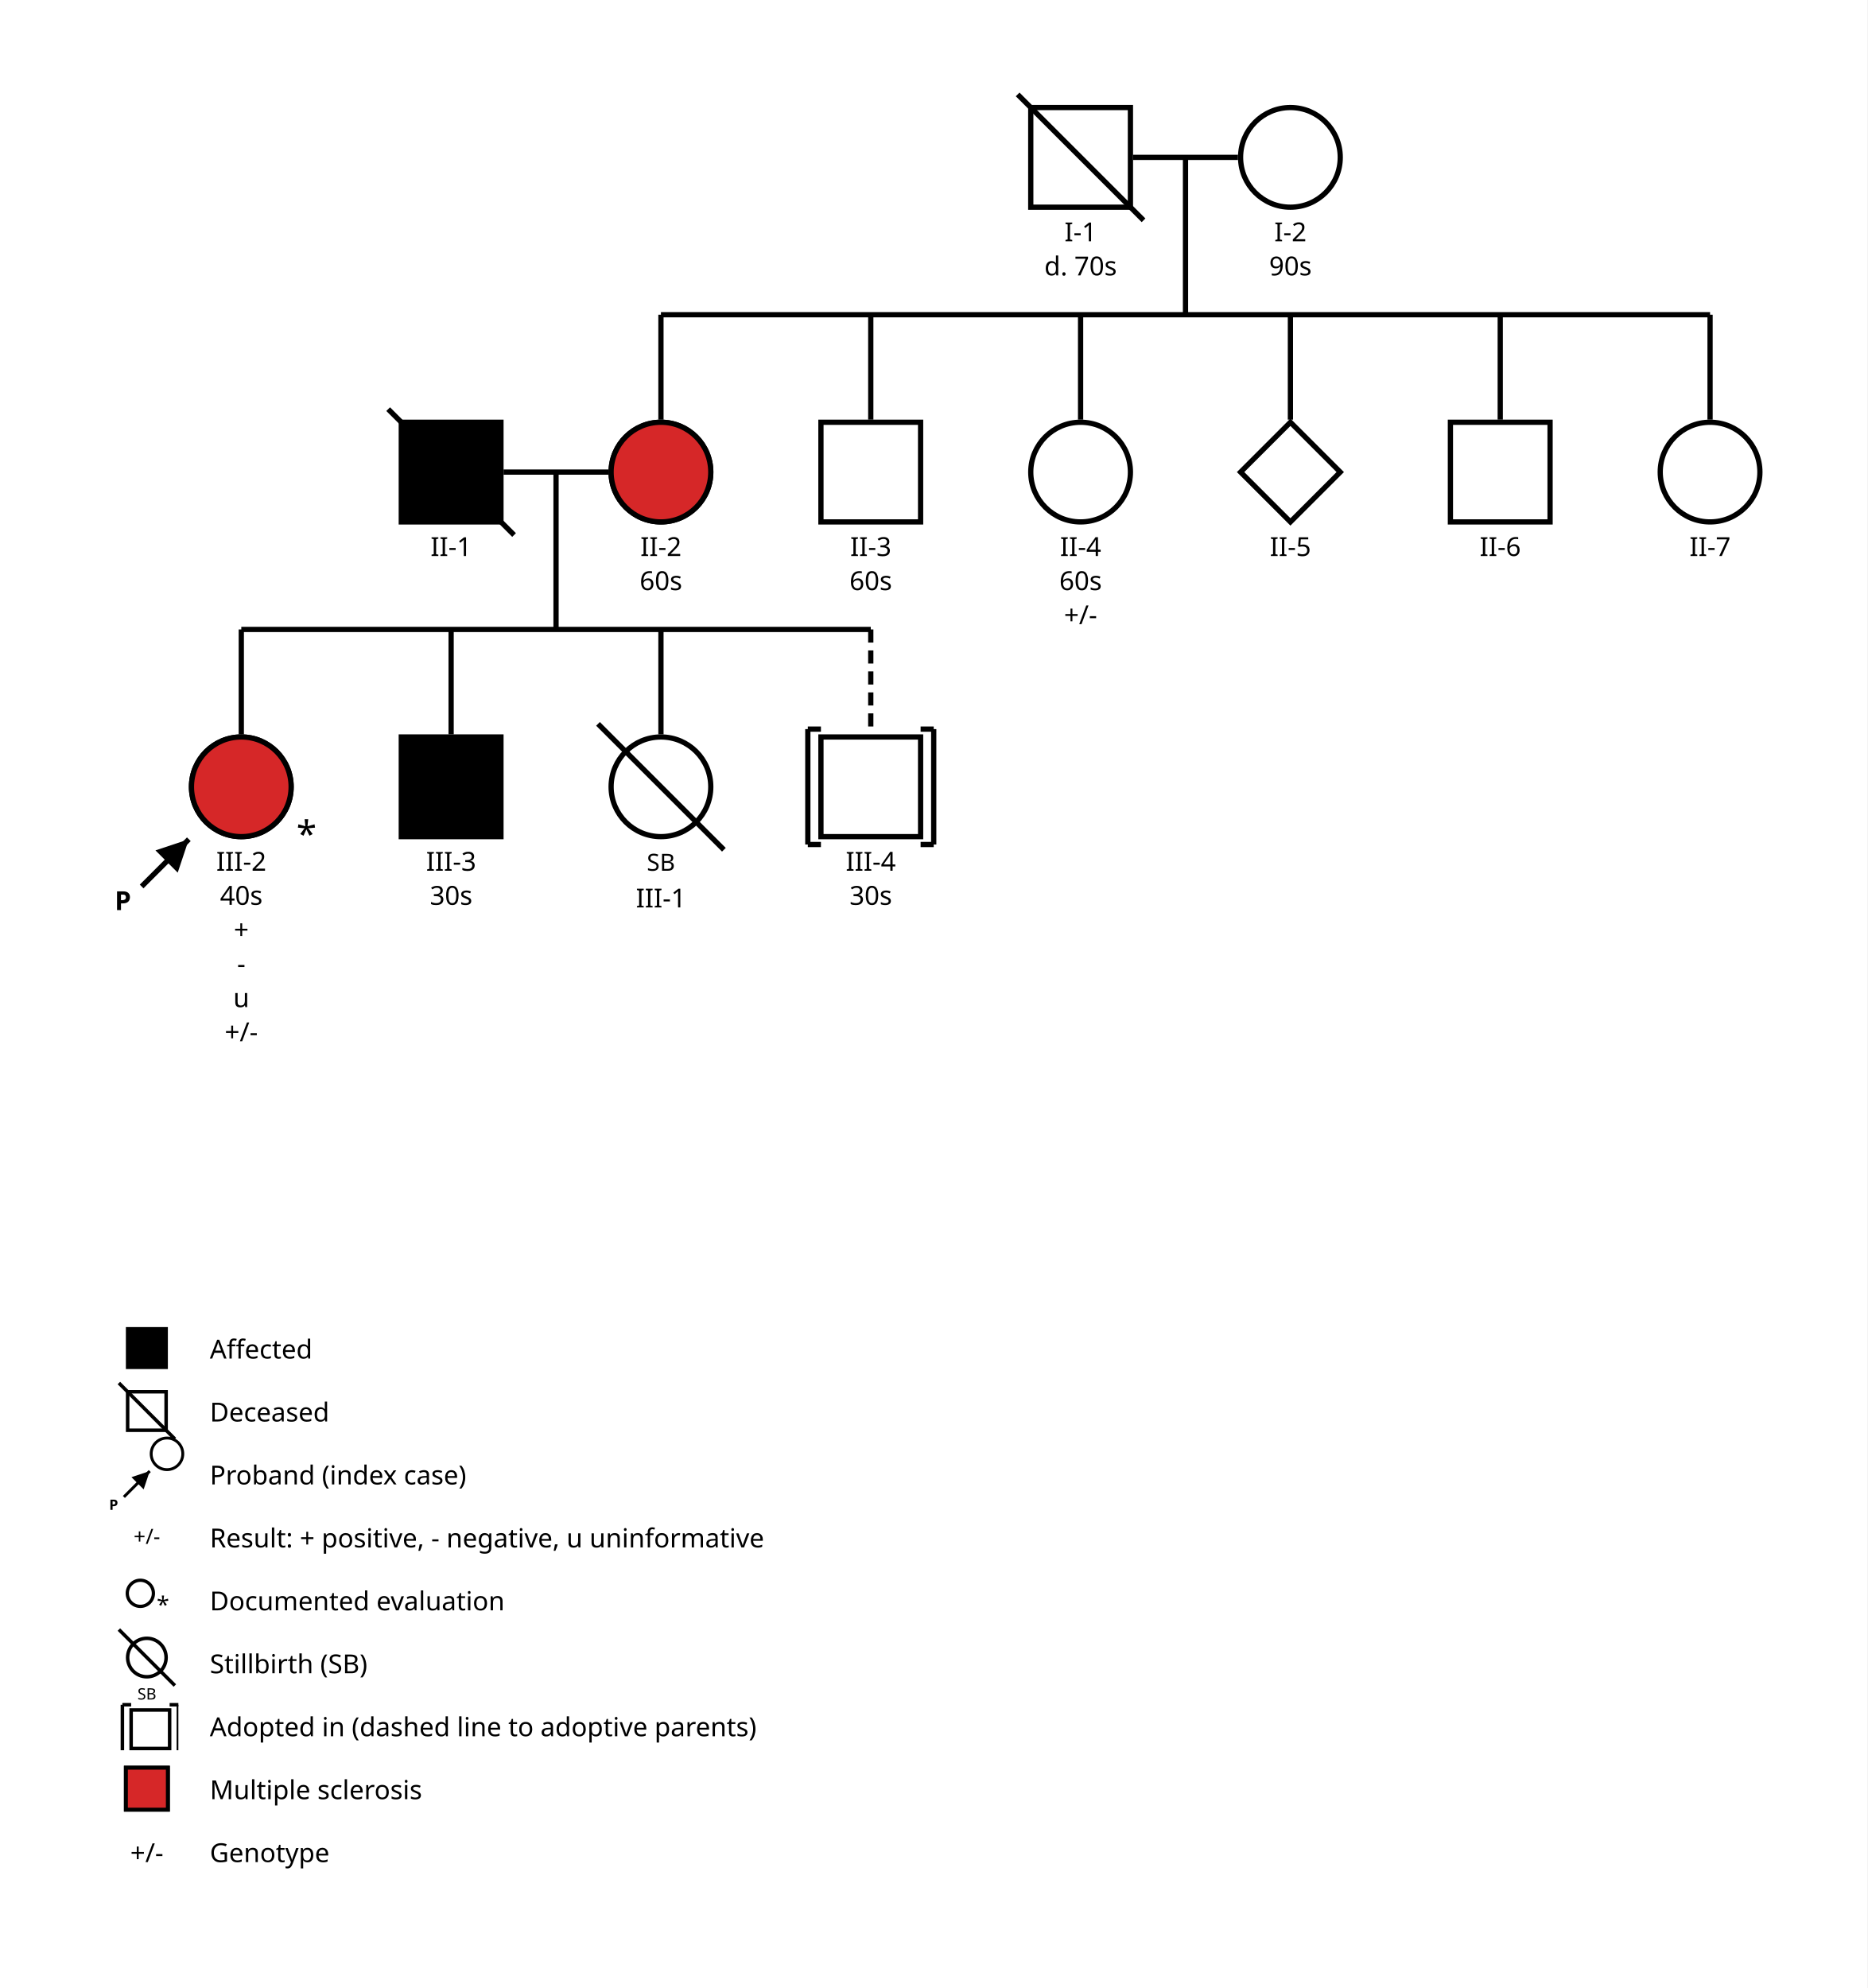
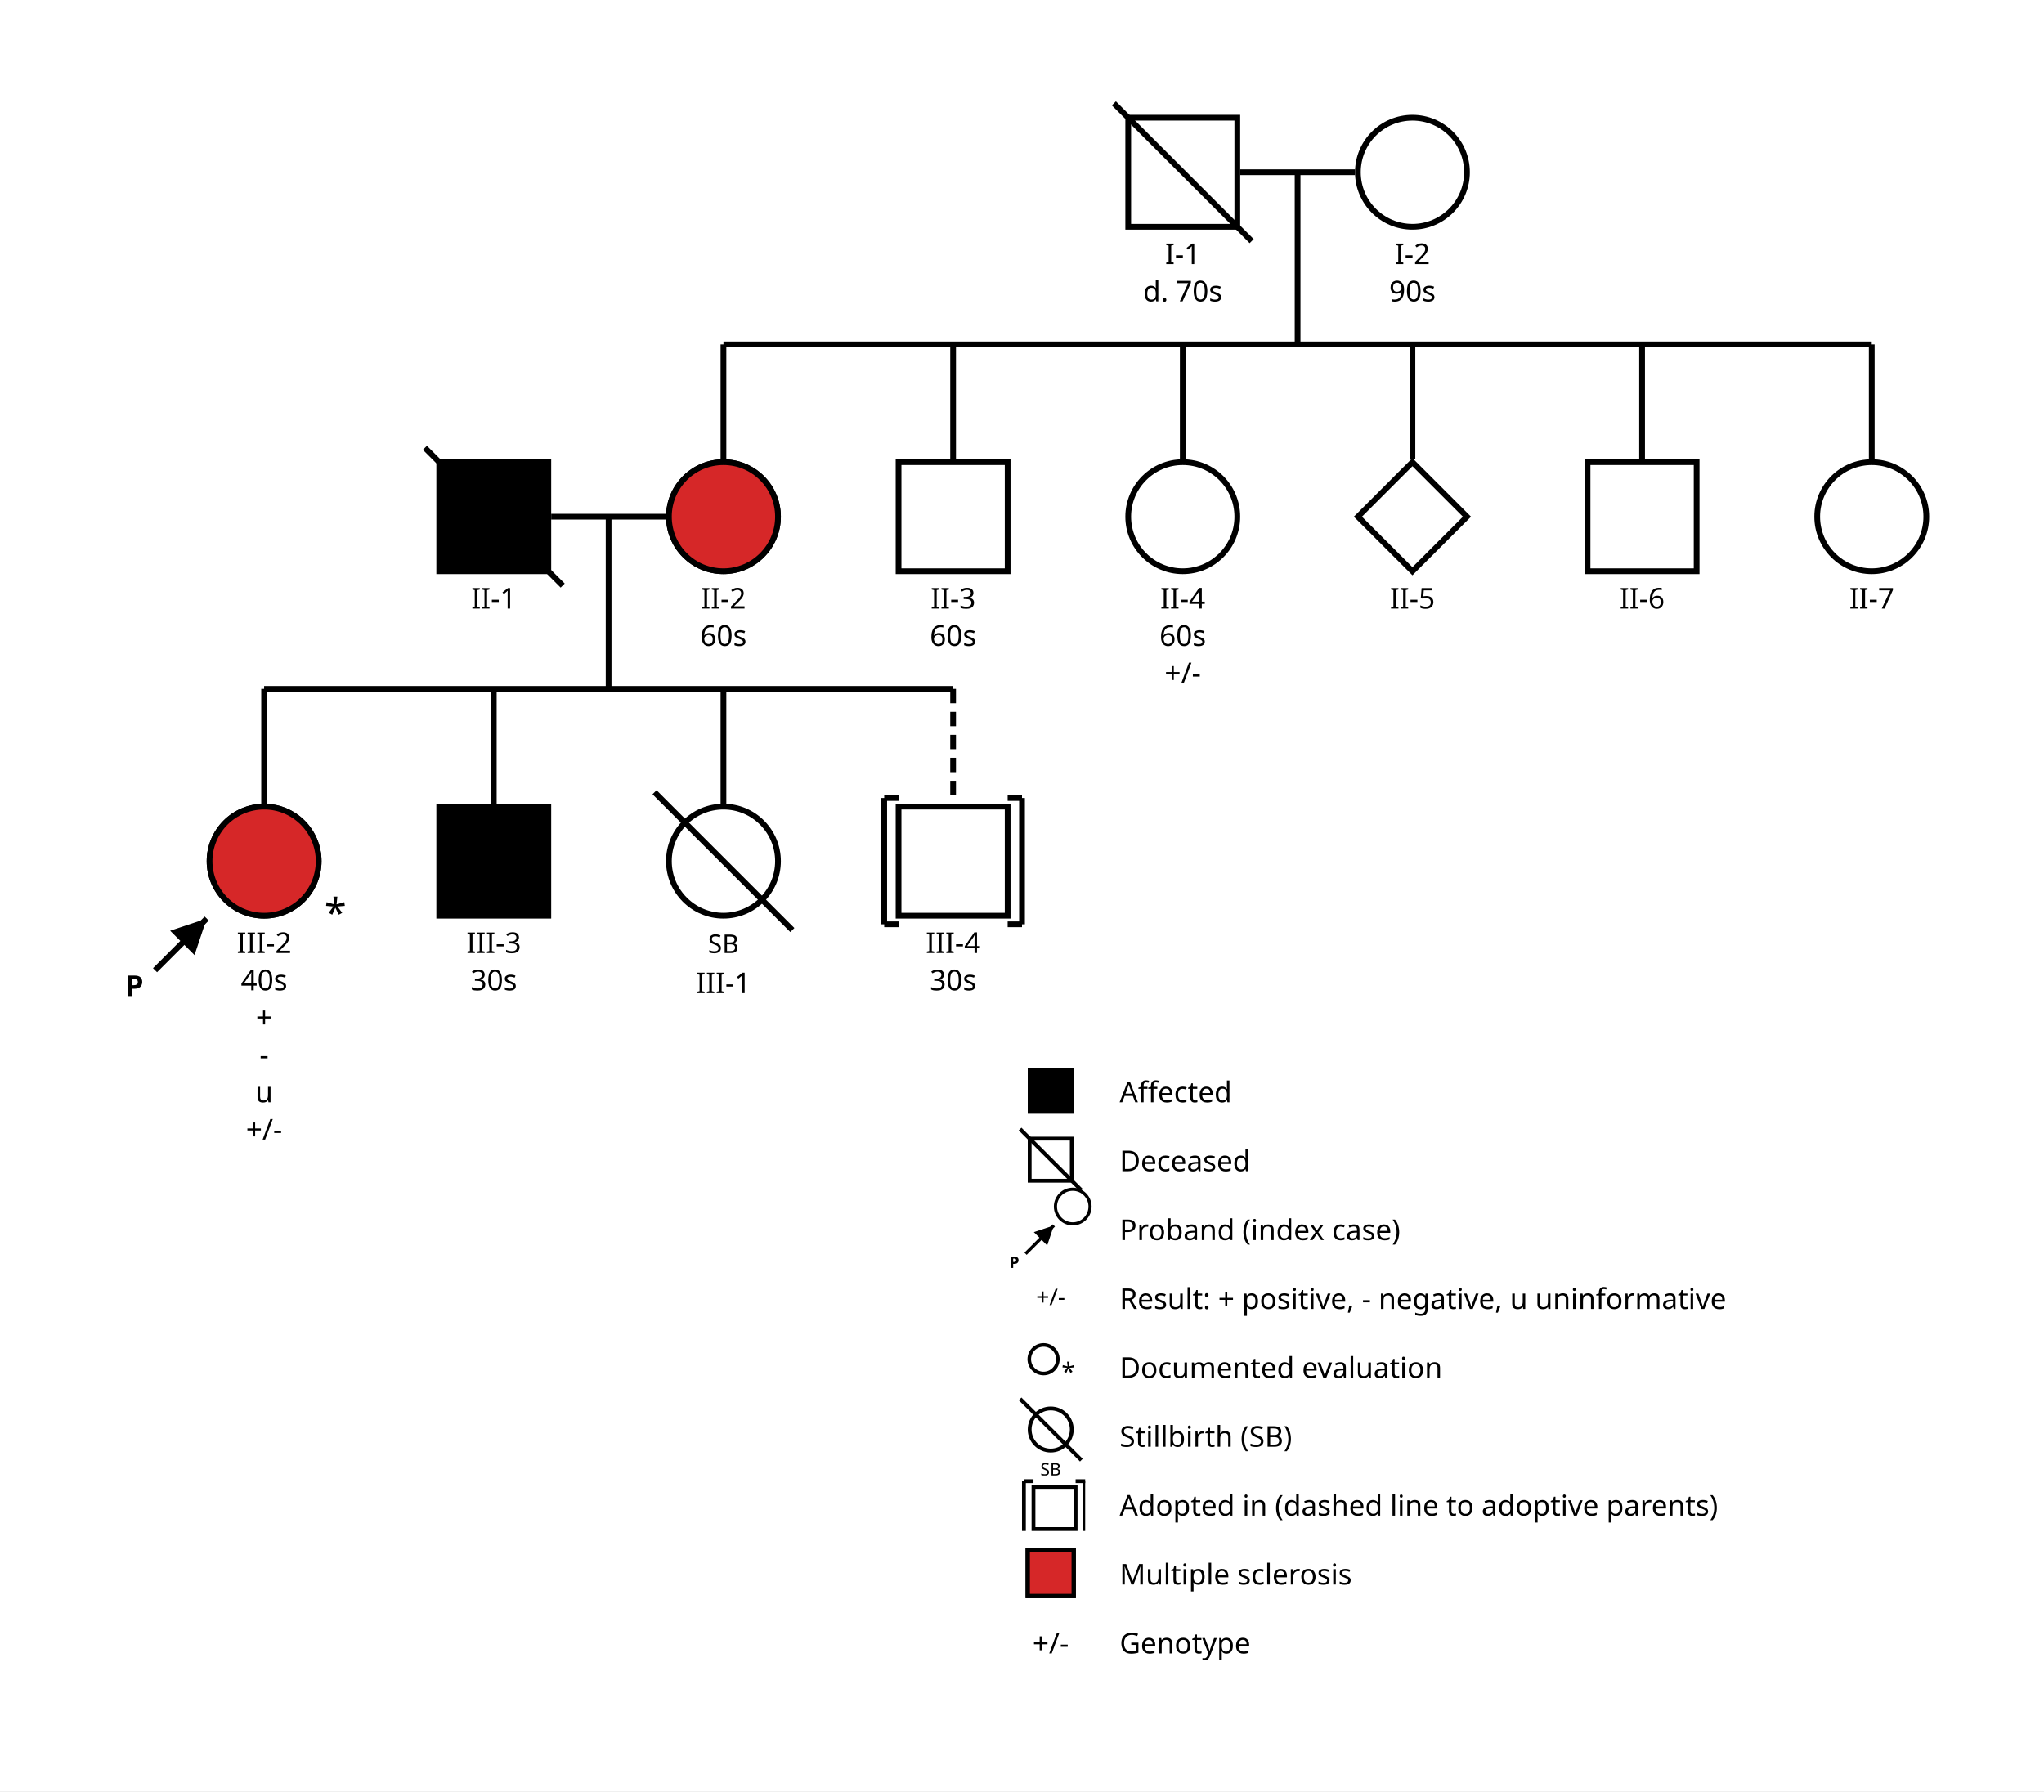
- <svg xmlns="http://www.w3.org/2000/svg" height="758" viewBox="0 0 712 758" width="712">
+ <svg xmlns="http://www.w3.org/2000/svg" height="624" viewBox="0 0 712 624" width="712">
  <defs>
    <marker id="proband-arrowhead" markerHeight="6" markerWidth="6" orient="auto" refX="6" refY="3">
      <path d="M 0 0 L 6 3 L 0 6 Z" fill="black" />
    </marker>
  </defs>
-   <rect fill="white" height="758" width="712" />
+   <rect fill="white" height="624" width="712" />
  <g transform="translate(92 60)">
    <g class="couple-lines">
      <path d="M 340 0 L 380 0" fill="none" stroke="black" stroke-width="2" />
      <path d="M 100 120 L 140 120" fill="none" stroke="black" stroke-width="2" />
    </g>
    <g class="sibship-lines">
      <path d="M 360 0 L 360 60 M 160 60 L 560 60 M 160 60 L 160 100 M 240 60 L 240 100 M 320 60 L 320 100 M 400 60 L 400 100 M 480 60 L 480 100 M 560 60 L 560 100" fill="none" stroke="black" stroke-width="2" />
      <path d="M 120 120 L 120 180 M 0 180 L 240 180 M 0 180 L 0 220 M 80 180 L 80 220 M 160 180 L 160 220" fill="none" stroke="black" stroke-width="2" />
      <path d="M 240 180 L 240 220" fill="none" stroke="black" stroke-dasharray="5 3" stroke-width="2" />
    </g>
    <g class="symbols">
      <g transform="translate(320 0)">
        <g transform="translate(-20 -20)">
          <g>
            <g>
              <rect fill="white" height="38" stroke="black" stroke-width="2" width="38" x="1" y="1" />
            </g>
          </g>
          <line stroke="black" stroke-width="2" x1="-4" x2="44" y1="-4" y2="44" />
        </g>
      </g>
      <g transform="translate(400 0)">
        <g transform="translate(-20 -20)">
          <g>
            <g>
              <circle cx="20" cy="20" fill="white" r="19" stroke="black" stroke-width="2" />
            </g>
          </g>
        </g>
      </g>
      <g transform="translate(80 120)">
        <g transform="translate(-20 -20)">
          <g>
            <g>
              <rect fill="black" height="38" stroke="black" stroke-width="2" width="38" x="1" y="1" />
            </g>
          </g>
          <line stroke="black" stroke-width="2" x1="-4" x2="44" y1="-4" y2="44" />
        </g>
      </g>
      <g transform="translate(160 120)">
        <g transform="translate(-20 -20)">
          <g>
            <g>
              <clipPath id="symbol-clip-1-1">
                <circle cx="20" cy="20" r="19" />
              </clipPath>
              <circle cx="20" cy="20" fill="white" r="19" stroke="black" stroke-width="2" />
              <g clip-path="url(#symbol-clip-1-1)">
                <g>
                  <g data-tag-fill="solid">
                    <path d="M -20 20 A 40 40 0 1 1 60 20 A 40 40 0 1 1 -20 20 Z" fill="#d62728" />
                  </g>
                </g>
              </g>
              <circle cx="20" cy="20" fill="none" r="19" stroke="black" stroke-width="2" />
            </g>
          </g>
        </g>
      </g>
      <g transform="translate(240 120)">
        <g transform="translate(-20 -20)">
          <g>
            <g>
              <rect fill="white" height="38" stroke="black" stroke-width="2" width="38" x="1" y="1" />
            </g>
          </g>
        </g>
      </g>
      <g transform="translate(320 120)">
        <g transform="translate(-20 -20)">
          <g>
            <g>
              <circle cx="20" cy="20" fill="white" r="19" stroke="black" stroke-width="2" />
            </g>
          </g>
        </g>
      </g>
      <g transform="translate(400 120)">
        <g transform="translate(-20 -20)">
          <g>
            <g>
              <polygon fill="white" points="20,1 39,20 20,39 1,20" stroke="black" stroke-width="2" />
            </g>
          </g>
        </g>
      </g>
      <g transform="translate(480 120)">
        <g transform="translate(-20 -20)">
          <g>
            <g>
              <rect fill="white" height="38" stroke="black" stroke-width="2" width="38" x="1" y="1" />
            </g>
          </g>
        </g>
      </g>
      <g transform="translate(560 120)">
        <g transform="translate(-20 -20)">
          <g>
            <g>
              <circle cx="20" cy="20" fill="white" r="19" stroke="black" stroke-width="2" />
            </g>
          </g>
        </g>
      </g>
      <g transform="translate(0 240)">
        <g transform="translate(-20 -20)">
          <g>
            <g>
              <clipPath id="symbol-clip-2-0">
                <circle cx="20" cy="20" r="19" />
              </clipPath>
              <circle cx="20" cy="20" fill="white" r="19" stroke="black" stroke-width="2" />
              <g clip-path="url(#symbol-clip-2-0)">
                <g>
                  <g data-tag-fill="solid">
                    <path d="M -20 20 A 40 40 0 1 1 60 20 A 40 40 0 1 1 -20 20 Z" fill="#d62728" />
                  </g>
                </g>
              </g>
              <circle cx="20" cy="20" fill="none" r="19" stroke="black" stroke-width="2" />
            </g>
          </g>
          <g data-arrow="proband">
            <line marker-end="url(#proband-arrowhead)" stroke="black" stroke-width="2" x1="-18" x2="0" y1="58" y2="40" />
            <rect fill="white" height="10" width="8.5" x="-30" y="58" />
            <text data-proband-letter="true" fill="black" font-family="sans-serif" font-size="10" font-weight="bold" style="user-select:none" text-anchor="end" x="-22" y="67">P</text>
          </g>
          <text data-documented-evaluation="true" fill="black" font-family="sans-serif" font-size="14" style="user-select:none" x="41" y="43">*</text>
        </g>
      </g>
      <g transform="translate(80 240)">
        <g transform="translate(-20 -20)">
          <g>
            <g>
              <rect fill="black" height="38" stroke="black" stroke-width="2" width="38" x="1" y="1" />
            </g>
          </g>
        </g>
      </g>
      <g transform="translate(160 240)">
        <g transform="translate(-20 -20)">
          <g>
            <g>
              <circle cx="20" cy="20" fill="white" r="19" stroke="black" stroke-width="2" />
            </g>
            <g>
              <line stroke="black" stroke-width="2" x1="-4" x2="44" y1="-4" y2="44" />
            </g>
            <text fill="black" font-family="sans-serif" font-size="9" style="pointer-events:none;user-select:none" text-anchor="middle" x="20" y="52">SB</text>
          </g>
        </g>
      </g>
      <g transform="translate(240 240)">
        <g transform="translate(-20 -20)">
          <g>
            <g data-adopted="in">
              <line stroke="black" stroke-width="2" x1="-4" x2="-4" y1="-2" y2="42" />
              <line stroke="black" stroke-width="2" x1="-4" x2="1" y1="-2" y2="-2" />
              <line stroke="black" stroke-width="2" x1="-4" x2="1" y1="42" y2="42" />
              <line stroke="black" stroke-width="2" x1="44" x2="44" y1="-2" y2="42" />
              <line stroke="black" stroke-width="2" x1="44" x2="39" y1="-2" y2="-2" />
              <line stroke="black" stroke-width="2" x1="44" x2="39" y1="42" y2="42" />
            </g>
            <g>
              <rect fill="white" height="38" stroke="black" stroke-width="2" width="38" x="1" y="1" />
            </g>
          </g>
        </g>
      </g>
    </g>
    <g class="labels">
      <g transform="translate(300 -20)">
        <g style="user-select:none" transform="translate(20 20)">
          <g data-name-label="true" pointer-events="none">
            <text fill="black" font-family="sans-serif" font-size="10" text-anchor="middle" x="0" y="32">I-1</text>
          </g>
          <g data-detail-label="true" pointer-events="none">
            <text fill="black" font-family="sans-serif" font-size="10" text-anchor="middle" x="0" y="45">d. 70s</text>
          </g>
        </g>
      </g>
      <g transform="translate(380 -20)">
        <g style="user-select:none" transform="translate(20 20)">
          <g data-name-label="true" pointer-events="none">
            <text fill="black" font-family="sans-serif" font-size="10" text-anchor="middle" x="0" y="32">I-2</text>
          </g>
          <g data-detail-label="true" pointer-events="none">
            <text fill="black" font-family="sans-serif" font-size="10" text-anchor="middle" x="0" y="45">90s</text>
          </g>
        </g>
      </g>
      <g transform="translate(60 100)">
        <g style="user-select:none" transform="translate(20 20)">
          <g data-name-label="true" pointer-events="none">
            <text fill="black" font-family="sans-serif" font-size="10" text-anchor="middle" x="0" y="32">II-1</text>
          </g>
        </g>
      </g>
      <g transform="translate(140 100)">
        <g style="user-select:none" transform="translate(20 20)">
          <g data-name-label="true" pointer-events="none">
            <text fill="black" font-family="sans-serif" font-size="10" text-anchor="middle" x="0" y="32">II-2</text>
          </g>
          <g data-detail-label="true" pointer-events="none">
            <text fill="black" font-family="sans-serif" font-size="10" text-anchor="middle" x="0" y="45">60s</text>
          </g>
        </g>
      </g>
      <g transform="translate(220 100)">
        <g style="user-select:none" transform="translate(20 20)">
          <g data-name-label="true" pointer-events="none">
            <text fill="black" font-family="sans-serif" font-size="10" text-anchor="middle" x="0" y="32">II-3</text>
          </g>
          <g data-detail-label="true" pointer-events="none">
            <text fill="black" font-family="sans-serif" font-size="10" text-anchor="middle" x="0" y="45">60s</text>
          </g>
        </g>
      </g>
      <g transform="translate(300 100)">
        <g style="user-select:none" transform="translate(20 20)">
          <g data-name-label="true" pointer-events="none">
            <text fill="black" font-family="sans-serif" font-size="10" text-anchor="middle" x="0" y="32">II-4</text>
          </g>
          <g data-detail-label="true" pointer-events="none">
            <rect fill="white" height="26" width="21.4" x="-10.7" y="35" />
            <text fill="black" font-family="sans-serif" font-size="10" text-anchor="middle" x="0" y="45">60s</text>
            <text fill="black" font-family="sans-serif" font-size="10" text-anchor="middle" x="0" y="58">
              <tspan fill="#000000">+/-</tspan>
            </text>
          </g>
        </g>
      </g>
      <g transform="translate(380 100)">
        <g style="user-select:none" transform="translate(20 20)">
          <g data-name-label="true" pointer-events="none">
            <text fill="black" font-family="sans-serif" font-size="10" text-anchor="middle" x="0" y="32">II-5</text>
          </g>
        </g>
      </g>
      <g transform="translate(460 100)">
        <g style="user-select:none" transform="translate(20 20)">
          <g data-name-label="true" pointer-events="none">
            <text fill="black" font-family="sans-serif" font-size="10" text-anchor="middle" x="0" y="32">II-6</text>
          </g>
        </g>
      </g>
      <g transform="translate(540 100)">
        <g style="user-select:none" transform="translate(20 20)">
          <g data-name-label="true" pointer-events="none">
            <text fill="black" font-family="sans-serif" font-size="10" text-anchor="middle" x="0" y="32">II-7</text>
          </g>
        </g>
      </g>
      <g transform="translate(-20 220)">
        <g style="user-select:none" transform="translate(20 20)">
          <g data-name-label="true" pointer-events="none">
            <text fill="black" font-family="sans-serif" font-size="10" text-anchor="middle" x="0" y="32">III-2</text>
          </g>
          <g data-detail-label="true" pointer-events="none">
            <rect fill="white" height="65" width="21.4" x="-10.7" y="35" />
            <text fill="black" font-family="sans-serif" font-size="10" text-anchor="middle" x="0" y="45">40s</text>
            <text fill="black" font-family="sans-serif" font-size="10" text-anchor="middle" x="0" y="58">+</text>
            <text fill="black" font-family="sans-serif" font-size="10" text-anchor="middle" x="0" y="71">-</text>
            <text fill="black" font-family="sans-serif" font-size="10" text-anchor="middle" x="0" y="84">u</text>
            <text fill="black" font-family="sans-serif" font-size="10" text-anchor="middle" x="0" y="97">
              <tspan fill="#000000">+/-</tspan>
            </text>
          </g>
        </g>
      </g>
      <g transform="translate(60 220)">
        <g style="user-select:none" transform="translate(20 20)">
          <g data-name-label="true" pointer-events="none">
            <text fill="black" font-family="sans-serif" font-size="10" text-anchor="middle" x="0" y="32">III-3</text>
          </g>
          <g data-detail-label="true" pointer-events="none">
            <text fill="black" font-family="sans-serif" font-size="10" text-anchor="middle" x="0" y="45">30s</text>
          </g>
        </g>
      </g>
      <g transform="translate(140 220)">
        <g style="user-select:none" transform="translate(20 20)">
          <g data-name-label="true" pointer-events="none">
            <text fill="black" font-family="sans-serif" font-size="10" text-anchor="middle" x="0" y="46">III-1</text>
          </g>
        </g>
      </g>
      <g transform="translate(220 220)">
        <g style="user-select:none" transform="translate(20 20)">
          <g data-name-label="true" pointer-events="none">
            <text fill="black" font-family="sans-serif" font-size="10" text-anchor="middle" x="0" y="32">III-4</text>
          </g>
          <g data-detail-label="true" pointer-events="none">
            <text fill="black" font-family="sans-serif" font-size="10" text-anchor="middle" x="0" y="45">30s</text>
          </g>
        </g>
      </g>
    </g>
  </g>
-   <g class="pedigree-key" transform="translate(0 502)">
+   <g class="pedigree-key" data-box="350 368 322 216" data-key-position="bottom-right" transform="translate(310 368)">
    <g transform="translate(56 12) scale(0.667) translate(-14 -14)">
      <svg height="28" viewBox="-2 -2 28 28" width="28">
        <rect fill="black" height="22" stroke="black" stroke-width="2" width="22" x="1" y="1" />
      </svg>
    </g>
    <text fill="black" font-family="sans-serif" font-size="10" x="80" y="16">Affected</text>
    <g transform="translate(56 36) scale(0.667) translate(-18 -18)">
      <svg height="36" viewBox="-6 -6 36 36" width="36">
        <rect fill="white" height="22" stroke="black" stroke-width="2" width="22" x="1" y="1" />
        <line stroke="black" stroke-width="2" x1="-4" x2="28" y1="-4" y2="28" />
      </svg>
    </g>
    <text fill="black" font-family="sans-serif" font-size="10" x="80" y="40">Deceased</text>
    <g transform="translate(56 60) scale(0.667) translate(-23 -23)">
      <svg height="46" viewBox="-30 -2 56 56" width="46">
        <defs>
          <marker id="legend-arrowhead" markerHeight="6" markerWidth="6" orient="auto" refX="6" refY="3">
            <polygon fill="black" points="0 0, 6 3, 0 6" />
          </marker>
        </defs>
        <circle cx="12" cy="12" fill="white" r="11" stroke="black" stroke-width="2" />
        <g data-arrow="proband">
          <line marker-end="url(#legend-arrowhead)" stroke="black" stroke-width="2" x1="-18" x2="0" y1="42" y2="24" />
          <rect fill="white" height="10" width="8.5" x="-30" y="42" />
          <text data-proband-letter="true" fill="black" font-family="sans-serif" font-size="10" font-weight="bold" style="user-select:none" text-anchor="end" x="-22" y="51">P</text>
        </g>
      </svg>
    </g>
    <text fill="black" font-family="sans-serif" font-size="10" x="80" y="64">Proband (index case)</text>
    <g transform="translate(56 84) scale(0.667) translate(-14 -14)">
      <svg height="28" viewBox="0 0 28 28" width="28">
        <text fill="black" font-family="sans-serif" font-size="12" text-anchor="middle" x="14" y="18">+/-</text>
      </svg>
    </g>
    <text fill="black" font-family="sans-serif" font-size="10" x="80" y="88">Result: + positive, - negative, u uninformative</text>
    <g transform="translate(56 108) scale(0.667) translate(-14 -14)">
      <svg height="28" viewBox="-2 -2 30 30" width="28">
        <g>
          <g>
            <circle cx="9" cy="9" fill="white" r="8" stroke="black" stroke-width="2" />
          </g>
        </g>
        <text data-documented-evaluation="true" fill="black" font-family="sans-serif" font-size="14" style="user-select:none" x="19" y="21">*</text>
      </svg>
    </g>
    <text fill="black" font-family="sans-serif" font-size="10" x="80" y="112">Documented evaluation</text>
    <g transform="translate(56 132) scale(0.667) translate(-18 -21)">
      <svg height="42" viewBox="-6 -6 36 42" width="36">
        <g>
          <g>
            <circle cx="12" cy="12" fill="white" r="11" stroke="black" stroke-width="2" />
          </g>
          <g>
            <line stroke="black" stroke-width="2" x1="-4" x2="28" y1="-4" y2="28" />
          </g>
          <text fill="black" font-family="sans-serif" font-size="9" style="pointer-events:none;user-select:none" text-anchor="middle" x="12" y="36">SB</text>
        </g>
      </svg>
    </g>
    <text fill="black" font-family="sans-serif" font-size="10" x="80" y="136">Stillbirth (SB)</text>
    <g transform="translate(56 156) scale(0.667) translate(-18 -14)">
      <svg height="28" viewBox="-8 -4 36 28" width="36">
        <g>
          <g data-adopted="in">
            <line stroke="black" stroke-width="2" x1="-4" x2="-4" y1="-2" y2="26" />
            <line stroke="black" stroke-width="2" x1="-4" x2="1" y1="-2" y2="-2" />
            <line stroke="black" stroke-width="2" x1="-4" x2="1" y1="26" y2="26" />
            <line stroke="black" stroke-width="2" x1="28" x2="28" y1="-2" y2="26" />
            <line stroke="black" stroke-width="2" x1="28" x2="23" y1="-2" y2="-2" />
            <line stroke="black" stroke-width="2" x1="28" x2="23" y1="26" y2="26" />
          </g>
          <g>
            <rect fill="white" height="22" stroke="black" stroke-width="2" width="22" x="1" y="1" />
          </g>
        </g>
      </svg>
    </g>
    <text fill="black" font-family="sans-serif" font-size="10" x="80" y="160">Adopted in (dashed line to adoptive parents)</text>
    <g transform="translate(56 180) scale(1) translate(-14 -14)">
      <svg height="28" viewBox="0 0 28 28" width="28">
        <clipPath id="legend-clip-ms">
          <rect height="16" width="16" x="6" y="6" />
        </clipPath>
        <rect fill="white" height="16" stroke="black" stroke-width="1.5" width="16" x="6" y="6" />
        <g clip-path="url(#legend-clip-ms)">
          <g data-tag-fill="solid">
            <path d="M -2 14 A 16 16 0 1 1 30 14 A 16 16 0 1 1 -2 14 Z" fill="#d62728" />
          </g>
        </g>
        <rect fill="none" height="16" stroke="black" stroke-width="1.5" width="16" x="6" y="6" />
      </svg>
    </g>
    <text fill="black" font-family="sans-serif" font-size="10" x="80" y="184">Multiple sclerosis</text>
    <g transform="translate(56 204) scale(1) translate(-20 -14)">
      <svg height="28" viewBox="0 0 40 28" width="40">
        <text fill="#000000" font-family="sans-serif" font-size="10" text-anchor="middle" x="20" y="18">+/-</text>
      </svg>
    </g>
    <text fill="black" font-family="sans-serif" font-size="10" x="80" y="208">Genotype</text>
  </g>
</svg>
